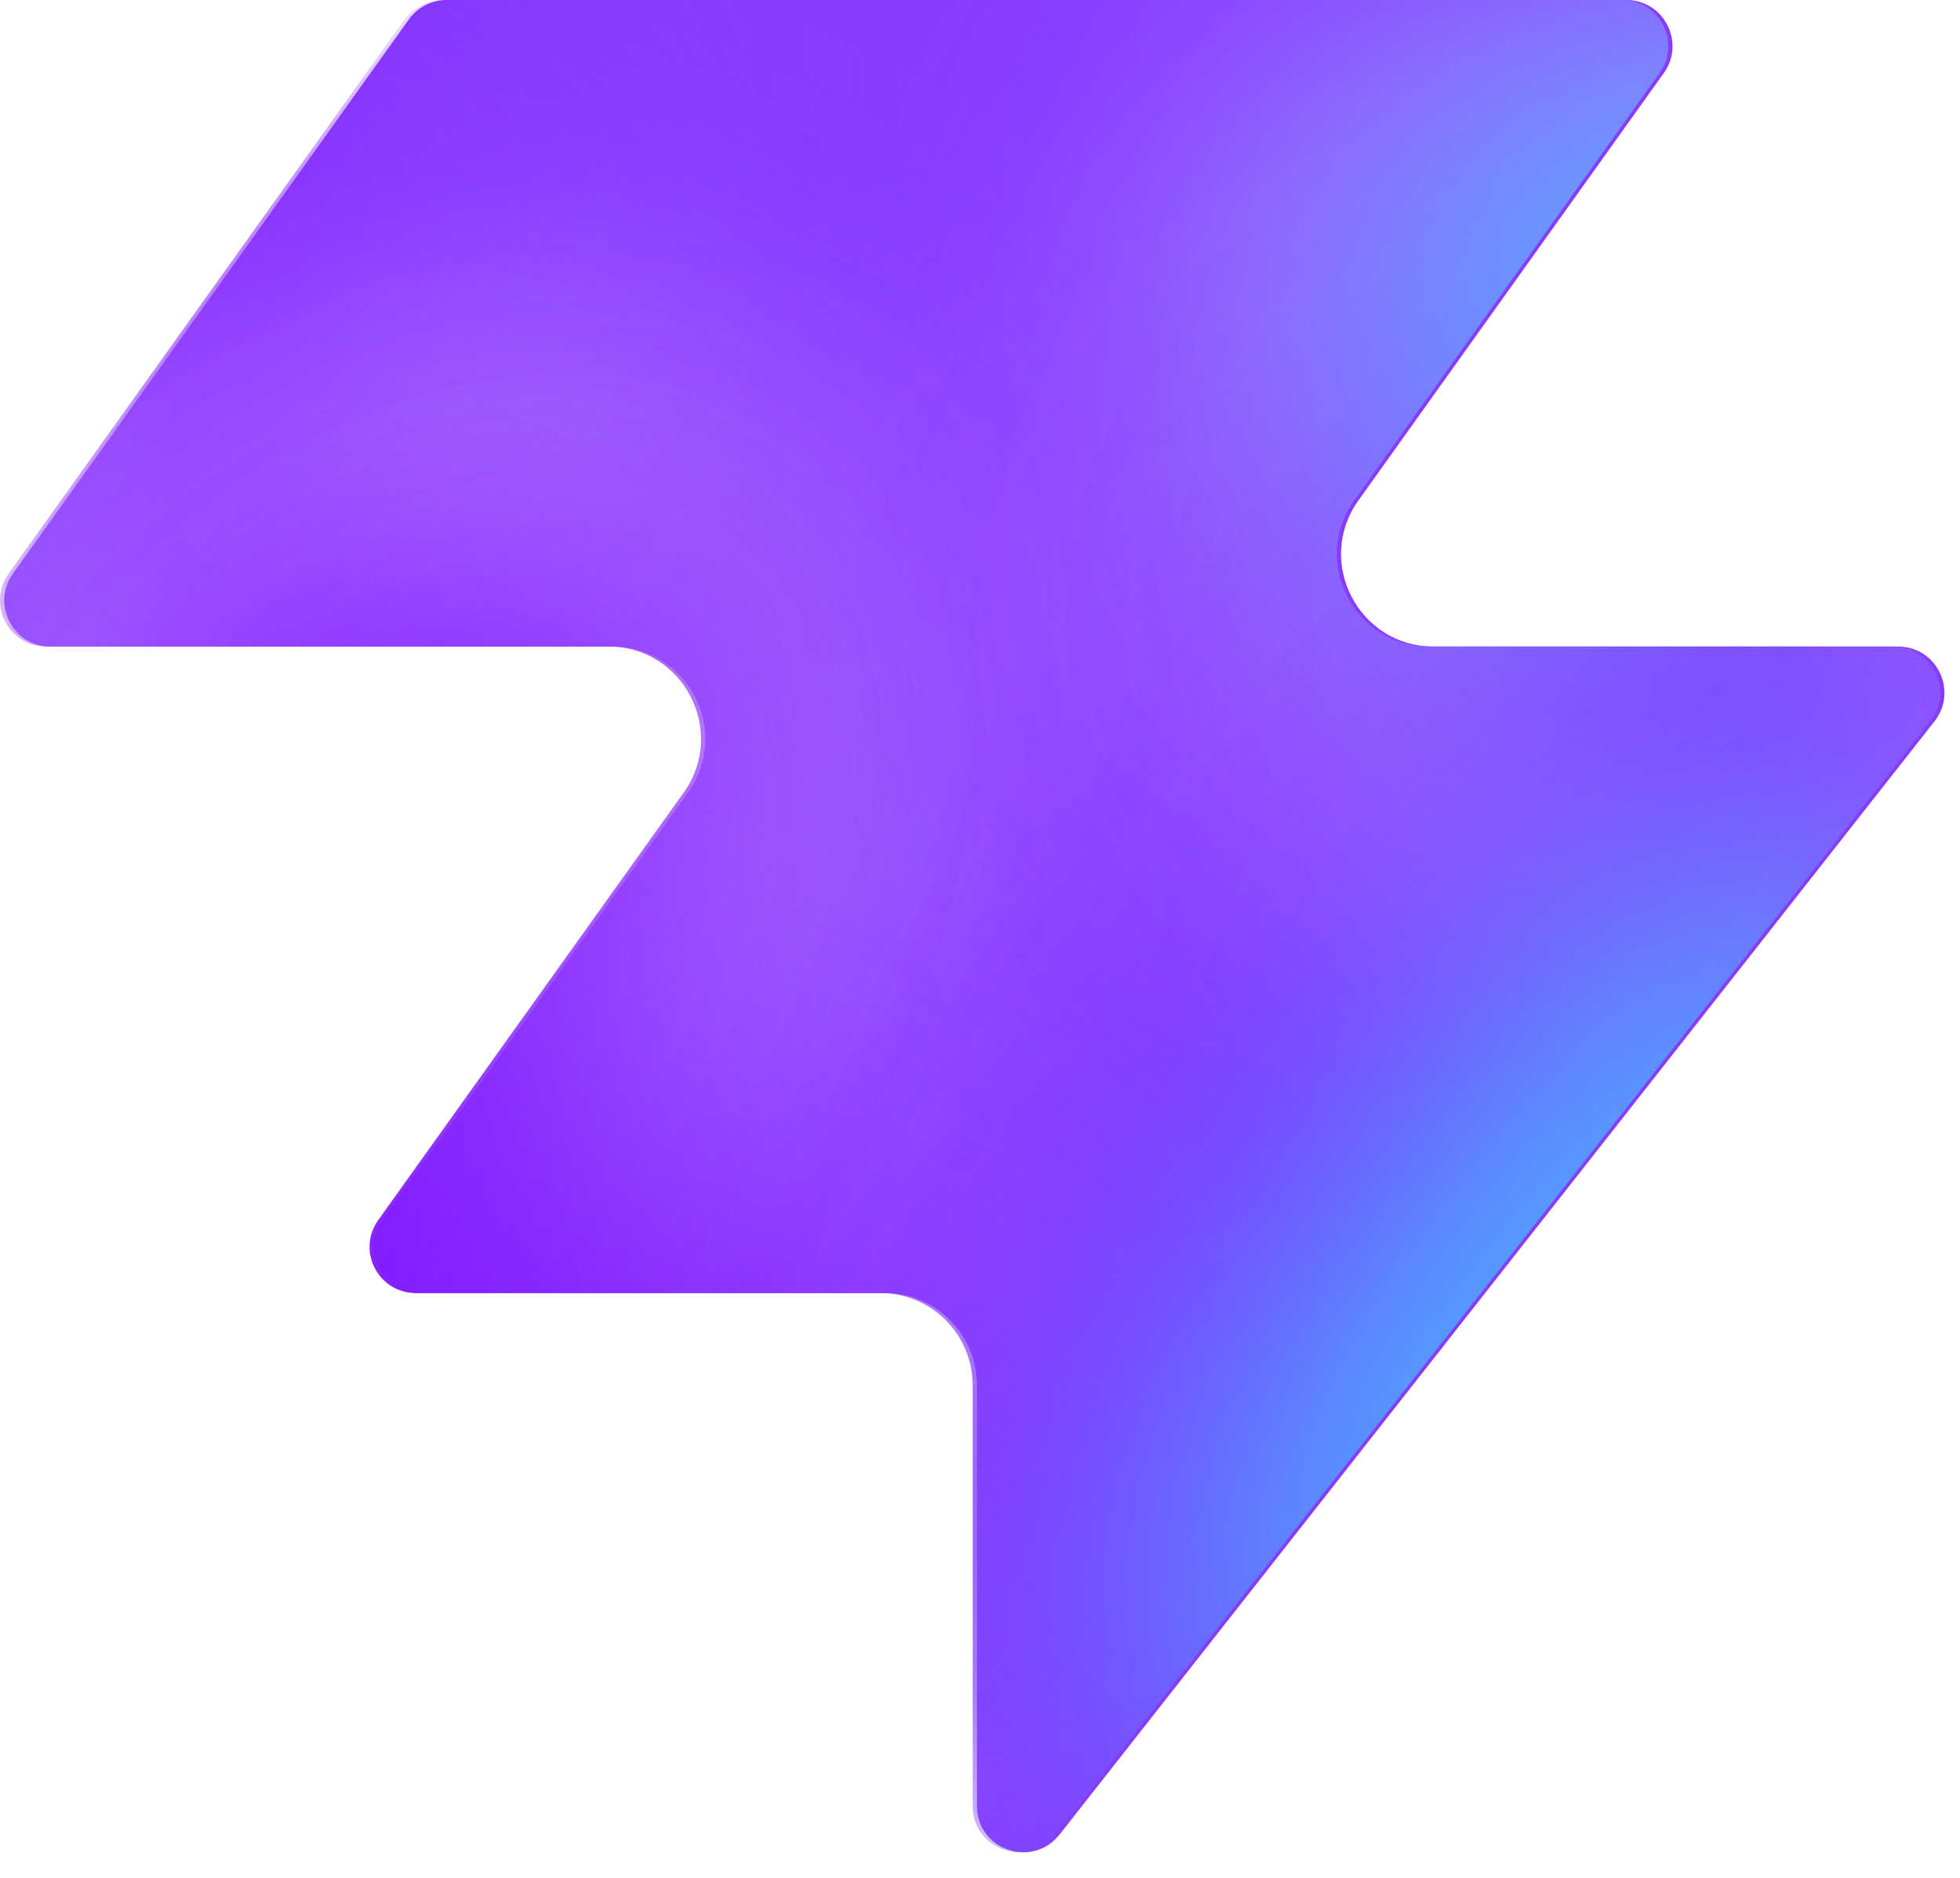
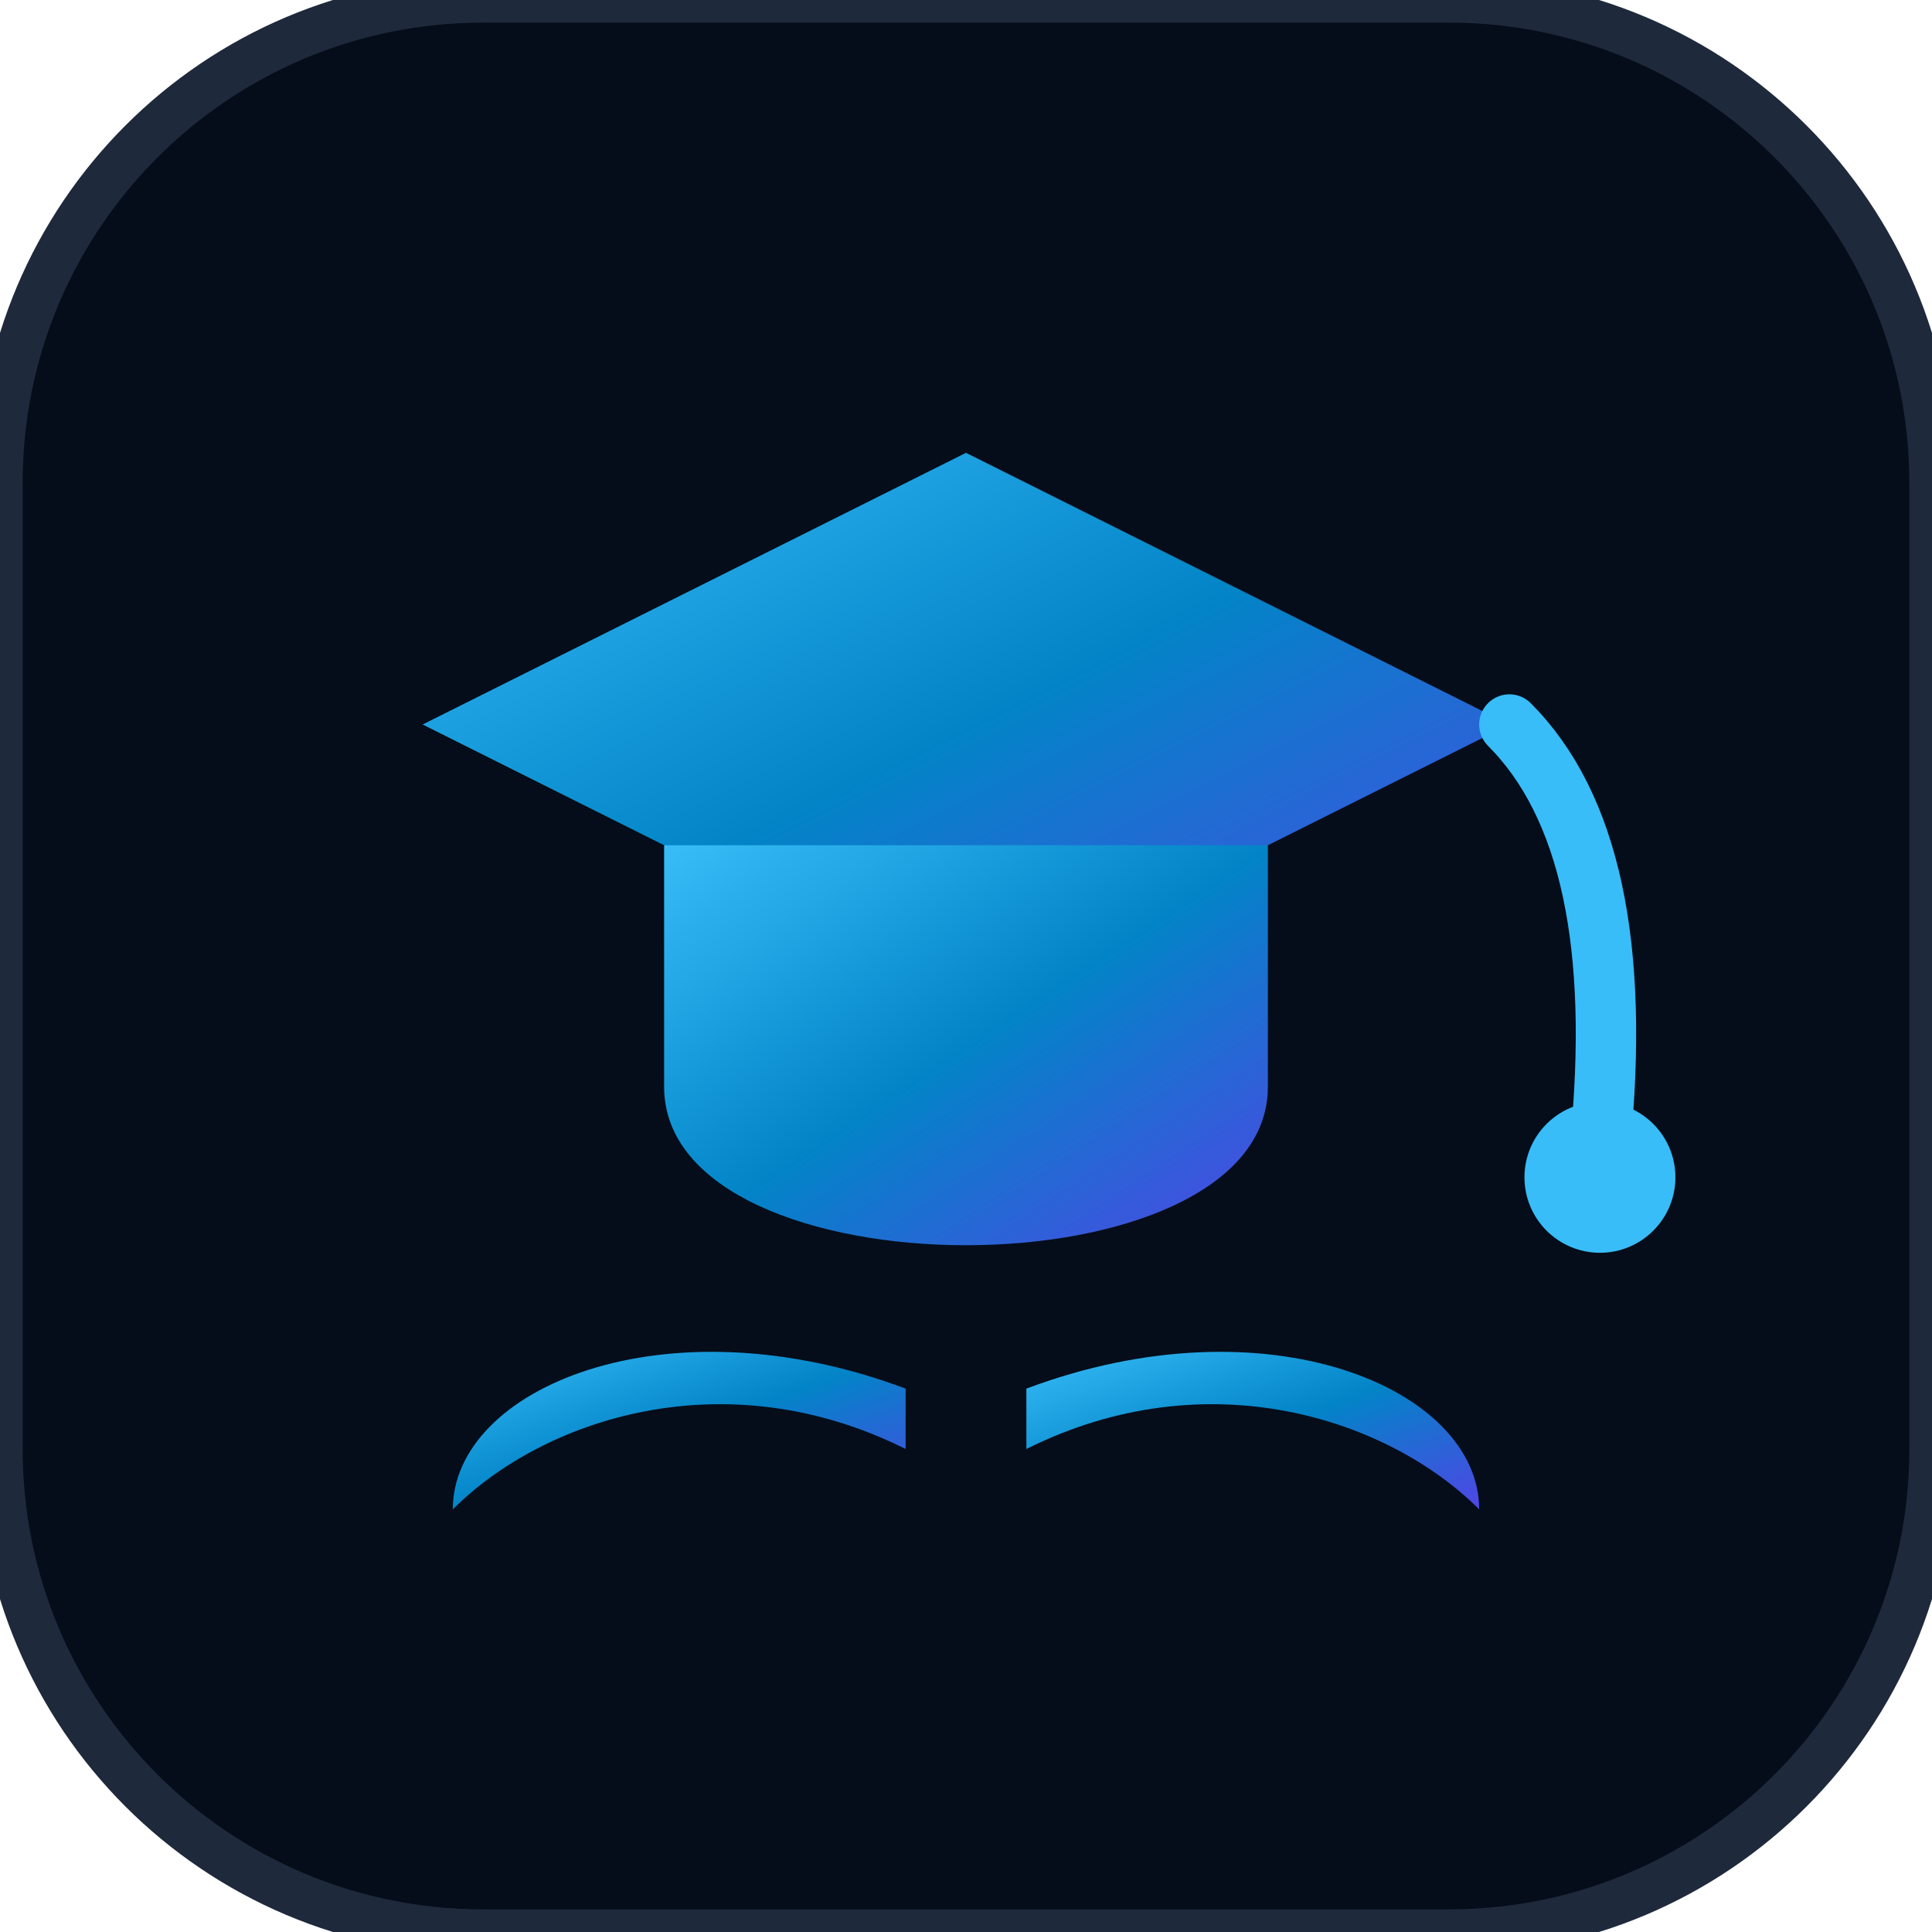
- <svg xmlns="http://www.w3.org/2000/svg" width="48" height="46" fill="none" viewBox="0 0 48 46">
-   <path fill="#863bff" d="M25.946 44.938c-.664.845-2.021.375-2.021-.698V33.937a2.26 2.26 0 0 0-2.262-2.262H10.287c-.92 0-1.456-1.04-.92-1.788l7.48-10.471c1.07-1.497 0-3.578-1.842-3.578H1.237c-.92 0-1.456-1.04-.92-1.788L10.013.474c.214-.297.556-.474.92-.474h28.894c.92 0 1.456 1.04.92 1.788l-7.48 10.471c-1.07 1.498 0 3.579 1.842 3.579h11.377c.943 0 1.473 1.088.89 1.83L25.947 44.94z" style="fill:#863bff;fill:color(display-p3 .525 .23 1);fill-opacity:1" />
-   <mask id="a" width="48" height="46" x="0" y="0" maskUnits="userSpaceOnUse" style="mask-type:alpha">
-     <path fill="#000" d="M25.842 44.938c-.664.844-2.021.375-2.021-.698V33.937a2.26 2.26 0 0 0-2.262-2.262H10.183c-.92 0-1.456-1.04-.92-1.788l7.48-10.471c1.07-1.498 0-3.579-1.842-3.579H1.133c-.92 0-1.456-1.04-.92-1.787L9.91.473c.214-.297.556-.474.92-.474h28.894c.92 0 1.456 1.04.92 1.788l-7.48 10.471c-1.07 1.498 0 3.578 1.842 3.578h11.377c.943 0 1.473 1.088.89 1.832L25.843 44.94z" style="fill:#000;fill-opacity:1" />
-   </mask>
-   <g mask="url(#a)">
-     <g filter="url(#b)">
-       <ellipse cx="5.508" cy="14.704" fill="#ede6ff" rx="5.508" ry="14.704" style="fill:#ede6ff;fill:color(display-p3 .927 .903 1);fill-opacity:1" transform="matrix(.00324 1 1 -.00324 -4.47 31.516)" />
-     </g>
-     <g filter="url(#c)">
-       <ellipse cx="10.399" cy="29.851" fill="#ede6ff" rx="10.399" ry="29.851" style="fill:#ede6ff;fill:color(display-p3 .927 .903 1);fill-opacity:1" transform="matrix(.00324 1 1 -.00324 -39.328 7.883)" />
-     </g>
-     <g filter="url(#d)">
-       <ellipse cx="5.508" cy="30.487" fill="#7e14ff" rx="5.508" ry="30.487" style="fill:#7e14ff;fill:color(display-p3 .492 .077 1);fill-opacity:1" transform="rotate(89.814 -25.913 -14.639)scale(1 -1)" />
-     </g>
-     <g filter="url(#e)">
-       <ellipse cx="5.508" cy="30.599" fill="#7e14ff" rx="5.508" ry="30.599" style="fill:#7e14ff;fill:color(display-p3 .492 .077 1);fill-opacity:1" transform="rotate(89.814 -32.644 -3.334)scale(1 -1)" />
-     </g>
-     <g filter="url(#f)">
-       <ellipse cx="5.508" cy="30.599" fill="#7e14ff" rx="5.508" ry="30.599" style="fill:#7e14ff;fill:color(display-p3 .492 .077 1);fill-opacity:1" transform="matrix(.00324 1 1 -.00324 -34.34 30.47)" />
-     </g>
-     <g filter="url(#g)">
-       <ellipse cx="14.072" cy="22.078" fill="#ede6ff" rx="14.072" ry="22.078" style="fill:#ede6ff;fill:color(display-p3 .927 .903 1);fill-opacity:1" transform="rotate(93.35 24.506 48.493)scale(-1 1)" />
-     </g>
-     <g filter="url(#h)">
-       <ellipse cx="3.47" cy="21.501" fill="#7e14ff" rx="3.47" ry="21.501" style="fill:#7e14ff;fill:color(display-p3 .492 .077 1);fill-opacity:1" transform="rotate(89.009 28.708 47.59)scale(-1 1)" />
-     </g>
-     <g filter="url(#i)">
-       <ellipse cx="3.47" cy="21.501" fill="#7e14ff" rx="3.47" ry="21.501" style="fill:#7e14ff;fill:color(display-p3 .492 .077 1);fill-opacity:1" transform="rotate(89.009 28.708 47.59)scale(-1 1)" />
-     </g>
-     <g filter="url(#j)">
-       <ellipse cx=".387" cy="8.972" fill="#7e14ff" rx="4.407" ry="29.108" style="fill:#7e14ff;fill:color(display-p3 .492 .077 1);fill-opacity:1" transform="rotate(39.51 .387 8.972)" />
-     </g>
-     <g filter="url(#k)">
-       <ellipse cx="47.523" cy="-6.092" fill="#7e14ff" rx="4.407" ry="29.108" style="fill:#7e14ff;fill:color(display-p3 .492 .077 1);fill-opacity:1" transform="rotate(37.892 47.523 -6.092)" />
-     </g>
-     <g filter="url(#l)">
-       <ellipse cx="41.412" cy="6.333" fill="#47bfff" rx="5.971" ry="9.665" style="fill:#47bfff;fill:color(display-p3 .28 .748 1);fill-opacity:1" transform="rotate(37.892 41.412 6.333)" />
-     </g>
-     <g filter="url(#m)">
-       <ellipse cx="-1.879" cy="38.332" fill="#7e14ff" rx="4.407" ry="29.108" style="fill:#7e14ff;fill:color(display-p3 .492 .077 1);fill-opacity:1" transform="rotate(37.892 -1.88 38.332)" />
-     </g>
-     <g filter="url(#n)">
-       <ellipse cx="-1.879" cy="38.332" fill="#7e14ff" rx="4.407" ry="29.108" style="fill:#7e14ff;fill:color(display-p3 .492 .077 1);fill-opacity:1" transform="rotate(37.892 -1.88 38.332)" />
-     </g>
-     <g filter="url(#o)">
-       <ellipse cx="35.651" cy="29.907" fill="#7e14ff" rx="4.407" ry="29.108" style="fill:#7e14ff;fill:color(display-p3 .492 .077 1);fill-opacity:1" transform="rotate(37.892 35.651 29.907)" />
-     </g>
-     <g filter="url(#p)">
-       <ellipse cx="38.418" cy="32.4" fill="#47bfff" rx="5.971" ry="15.297" style="fill:#47bfff;fill:color(display-p3 .28 .748 1);fill-opacity:1" transform="rotate(37.892 38.418 32.4)" />
-     </g>
-   </g>
+ <svg xmlns="http://www.w3.org/2000/svg" viewBox="0 0 64 64" width="64" height="64">
  <defs>
-     <filter id="b" width="60.045" height="41.654" x="-19.77" y="16.149" color-interpolation-filters="sRGB" filterUnits="userSpaceOnUse">
-       <feFlood flood-opacity="0" result="BackgroundImageFix" />
-       <feBlend in="SourceGraphic" in2="BackgroundImageFix" result="shape" />
-       <feGaussianBlur result="effect1_foregroundBlur_2002_17158" stdDeviation="7.659" />
-     </filter>
-     <filter id="c" width="90.34" height="51.437" x="-54.613" y="-7.533" color-interpolation-filters="sRGB" filterUnits="userSpaceOnUse">
-       <feFlood flood-opacity="0" result="BackgroundImageFix" />
-       <feBlend in="SourceGraphic" in2="BackgroundImageFix" result="shape" />
-       <feGaussianBlur result="effect1_foregroundBlur_2002_17158" stdDeviation="7.659" />
-     </filter>
-     <filter id="d" width="79.355" height="29.4" x="-49.64" y="2.03" color-interpolation-filters="sRGB" filterUnits="userSpaceOnUse">
-       <feFlood flood-opacity="0" result="BackgroundImageFix" />
-       <feBlend in="SourceGraphic" in2="BackgroundImageFix" result="shape" />
-       <feGaussianBlur result="effect1_foregroundBlur_2002_17158" stdDeviation="4.596" />
-     </filter>
-     <filter id="e" width="79.579" height="29.4" x="-45.045" y="20.029" color-interpolation-filters="sRGB" filterUnits="userSpaceOnUse">
-       <feFlood flood-opacity="0" result="BackgroundImageFix" />
-       <feBlend in="SourceGraphic" in2="BackgroundImageFix" result="shape" />
-       <feGaussianBlur result="effect1_foregroundBlur_2002_17158" stdDeviation="4.596" />
-     </filter>
-     <filter id="f" width="79.579" height="29.4" x="-43.513" y="21.178" color-interpolation-filters="sRGB" filterUnits="userSpaceOnUse">
-       <feFlood flood-opacity="0" result="BackgroundImageFix" />
-       <feBlend in="SourceGraphic" in2="BackgroundImageFix" result="shape" />
-       <feGaussianBlur result="effect1_foregroundBlur_2002_17158" stdDeviation="4.596" />
-     </filter>
-     <filter id="g" width="74.749" height="58.852" x="15.756" y="-17.901" color-interpolation-filters="sRGB" filterUnits="userSpaceOnUse">
-       <feFlood flood-opacity="0" result="BackgroundImageFix" />
-       <feBlend in="SourceGraphic" in2="BackgroundImageFix" result="shape" />
-       <feGaussianBlur result="effect1_foregroundBlur_2002_17158" stdDeviation="7.659" />
-     </filter>
-     <filter id="h" width="61.377" height="25.362" x="23.548" y="2.284" color-interpolation-filters="sRGB" filterUnits="userSpaceOnUse">
-       <feFlood flood-opacity="0" result="BackgroundImageFix" />
-       <feBlend in="SourceGraphic" in2="BackgroundImageFix" result="shape" />
-       <feGaussianBlur result="effect1_foregroundBlur_2002_17158" stdDeviation="4.596" />
-     </filter>
-     <filter id="i" width="61.377" height="25.362" x="23.548" y="2.284" color-interpolation-filters="sRGB" filterUnits="userSpaceOnUse">
-       <feFlood flood-opacity="0" result="BackgroundImageFix" />
-       <feBlend in="SourceGraphic" in2="BackgroundImageFix" result="shape" />
-       <feGaussianBlur result="effect1_foregroundBlur_2002_17158" stdDeviation="4.596" />
-     </filter>
-     <filter id="j" width="56.045" height="63.649" x="-27.636" y="-22.853" color-interpolation-filters="sRGB" filterUnits="userSpaceOnUse">
-       <feFlood flood-opacity="0" result="BackgroundImageFix" />
-       <feBlend in="SourceGraphic" in2="BackgroundImageFix" result="shape" />
-       <feGaussianBlur result="effect1_foregroundBlur_2002_17158" stdDeviation="4.596" />
-     </filter>
-     <filter id="k" width="54.814" height="64.646" x="20.116" y="-38.415" color-interpolation-filters="sRGB" filterUnits="userSpaceOnUse">
-       <feFlood flood-opacity="0" result="BackgroundImageFix" />
-       <feBlend in="SourceGraphic" in2="BackgroundImageFix" result="shape" />
-       <feGaussianBlur result="effect1_foregroundBlur_2002_17158" stdDeviation="4.596" />
-     </filter>
-     <filter id="l" width="33.541" height="35.313" x="24.641" y="-11.323" color-interpolation-filters="sRGB" filterUnits="userSpaceOnUse">
-       <feFlood flood-opacity="0" result="BackgroundImageFix" />
-       <feBlend in="SourceGraphic" in2="BackgroundImageFix" result="shape" />
-       <feGaussianBlur result="effect1_foregroundBlur_2002_17158" stdDeviation="4.596" />
-     </filter>
-     <filter id="m" width="54.814" height="64.646" x="-29.286" y="6.009" color-interpolation-filters="sRGB" filterUnits="userSpaceOnUse">
-       <feFlood flood-opacity="0" result="BackgroundImageFix" />
-       <feBlend in="SourceGraphic" in2="BackgroundImageFix" result="shape" />
-       <feGaussianBlur result="effect1_foregroundBlur_2002_17158" stdDeviation="4.596" />
-     </filter>
-     <filter id="n" width="54.814" height="64.646" x="-29.286" y="6.009" color-interpolation-filters="sRGB" filterUnits="userSpaceOnUse">
-       <feFlood flood-opacity="0" result="BackgroundImageFix" />
-       <feBlend in="SourceGraphic" in2="BackgroundImageFix" result="shape" />
-       <feGaussianBlur result="effect1_foregroundBlur_2002_17158" stdDeviation="4.596" />
-     </filter>
-     <filter id="o" width="54.814" height="64.646" x="8.244" y="-2.416" color-interpolation-filters="sRGB" filterUnits="userSpaceOnUse">
-       <feFlood flood-opacity="0" result="BackgroundImageFix" />
-       <feBlend in="SourceGraphic" in2="BackgroundImageFix" result="shape" />
-       <feGaussianBlur result="effect1_foregroundBlur_2002_17158" stdDeviation="4.596" />
-     </filter>
-     <filter id="p" width="39.409" height="43.623" x="18.713" y="10.588" color-interpolation-filters="sRGB" filterUnits="userSpaceOnUse">
-       <feFlood flood-opacity="0" result="BackgroundImageFix" />
-       <feBlend in="SourceGraphic" in2="BackgroundImageFix" result="shape" />
-       <feGaussianBlur result="effect1_foregroundBlur_2002_17158" stdDeviation="4.596" />
-     </filter>
+     <linearGradient id="favGrad" x1="0%" y1="0%" x2="100%" y2="100%">
+       <stop offset="0%" stop-color="#38bdf8" />
+       <stop offset="50%" stop-color="#0284c7" />
+       <stop offset="100%" stop-color="#4f46e5" />
+     </linearGradient>
  </defs>
+   <rect width="64" height="64" rx="16" fill="#050d1a" stroke="#1e293b" stroke-width="1.5" />
+   <polygon points="32,15 50,24 32,33 14,24" fill="url(#favGrad)" />
+   <path d="M 22 28 L 22 36 C 22 43 42 43 42 36 L 42 28 Z" fill="url(#favGrad)" />
+   <path d="M 50 24 Q 54 28 53 38" fill="none" stroke="#38bdf8" stroke-width="2" stroke-linecap="round" />
+   <circle cx="53" cy="39" r="2.5" fill="#38bdf8" />
+   <path d="M 30 48 C 24 45 18 47 15 50 C 15 46 22 43 30 46 Z" fill="url(#favGrad)" />
+   <path d="M 34 48 C 40 45 46 47 49 50 C 49 46 42 43 34 46 Z" fill="url(#favGrad)" />
</svg>
